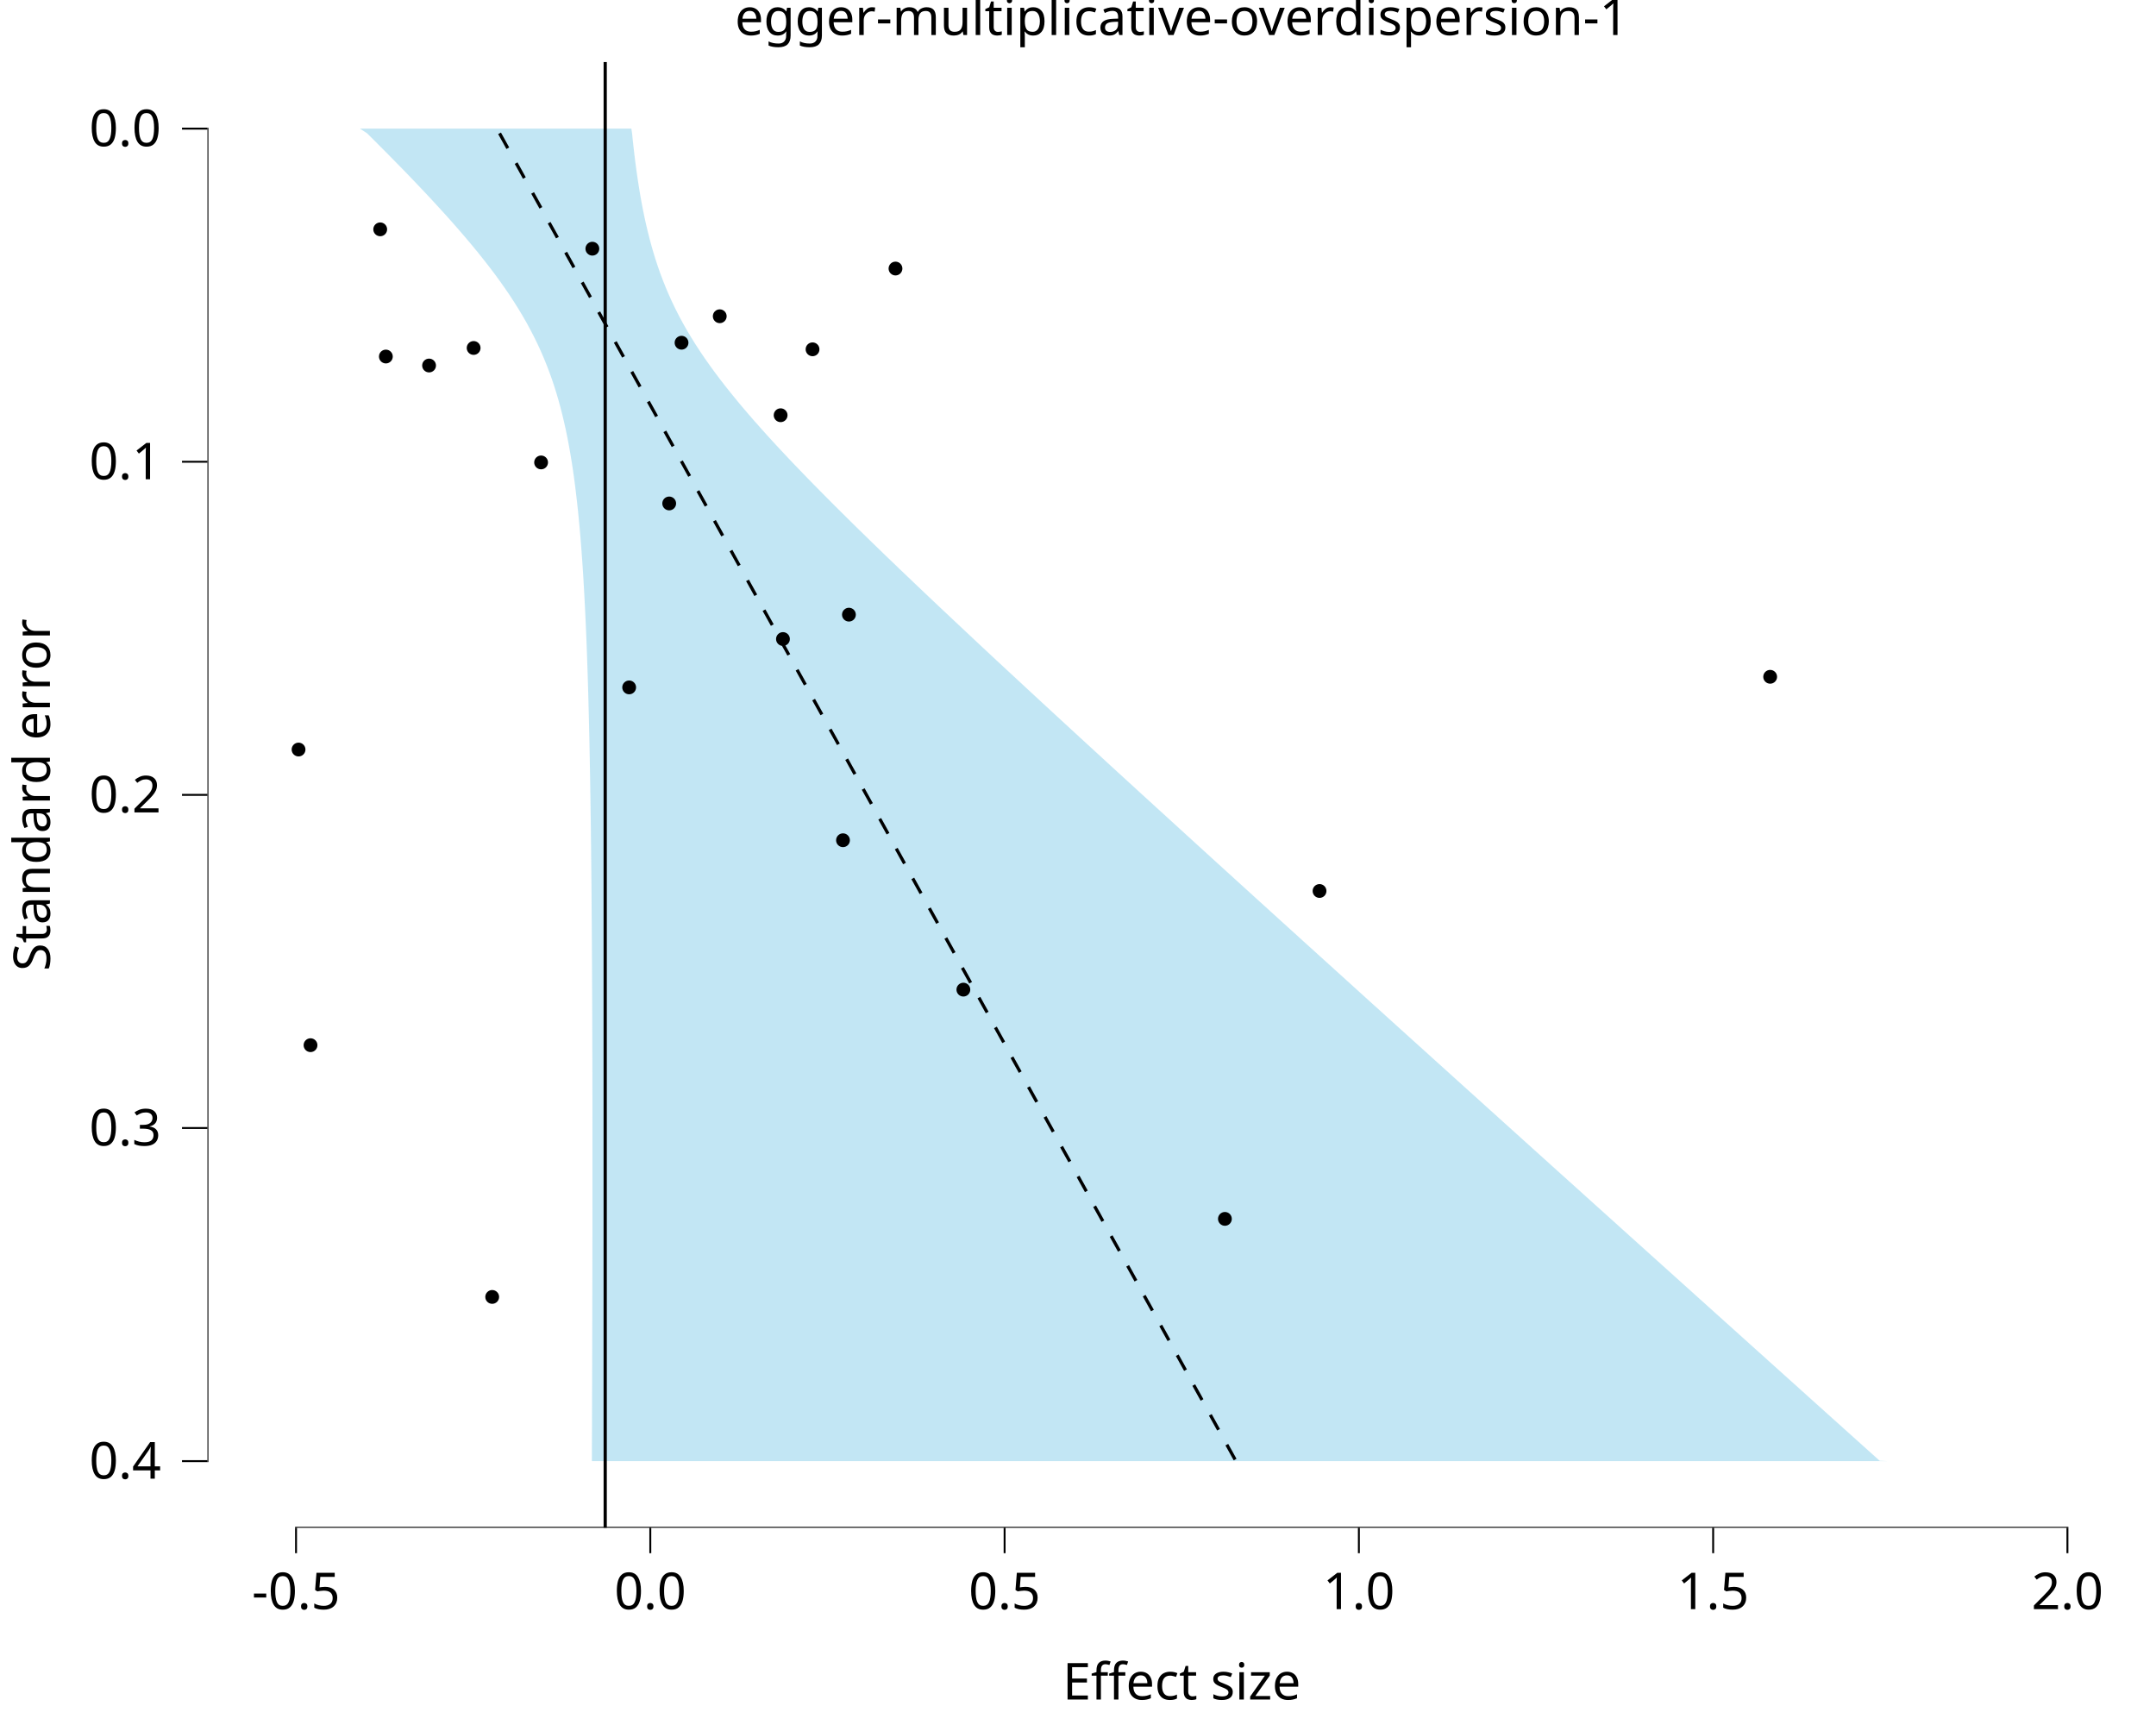
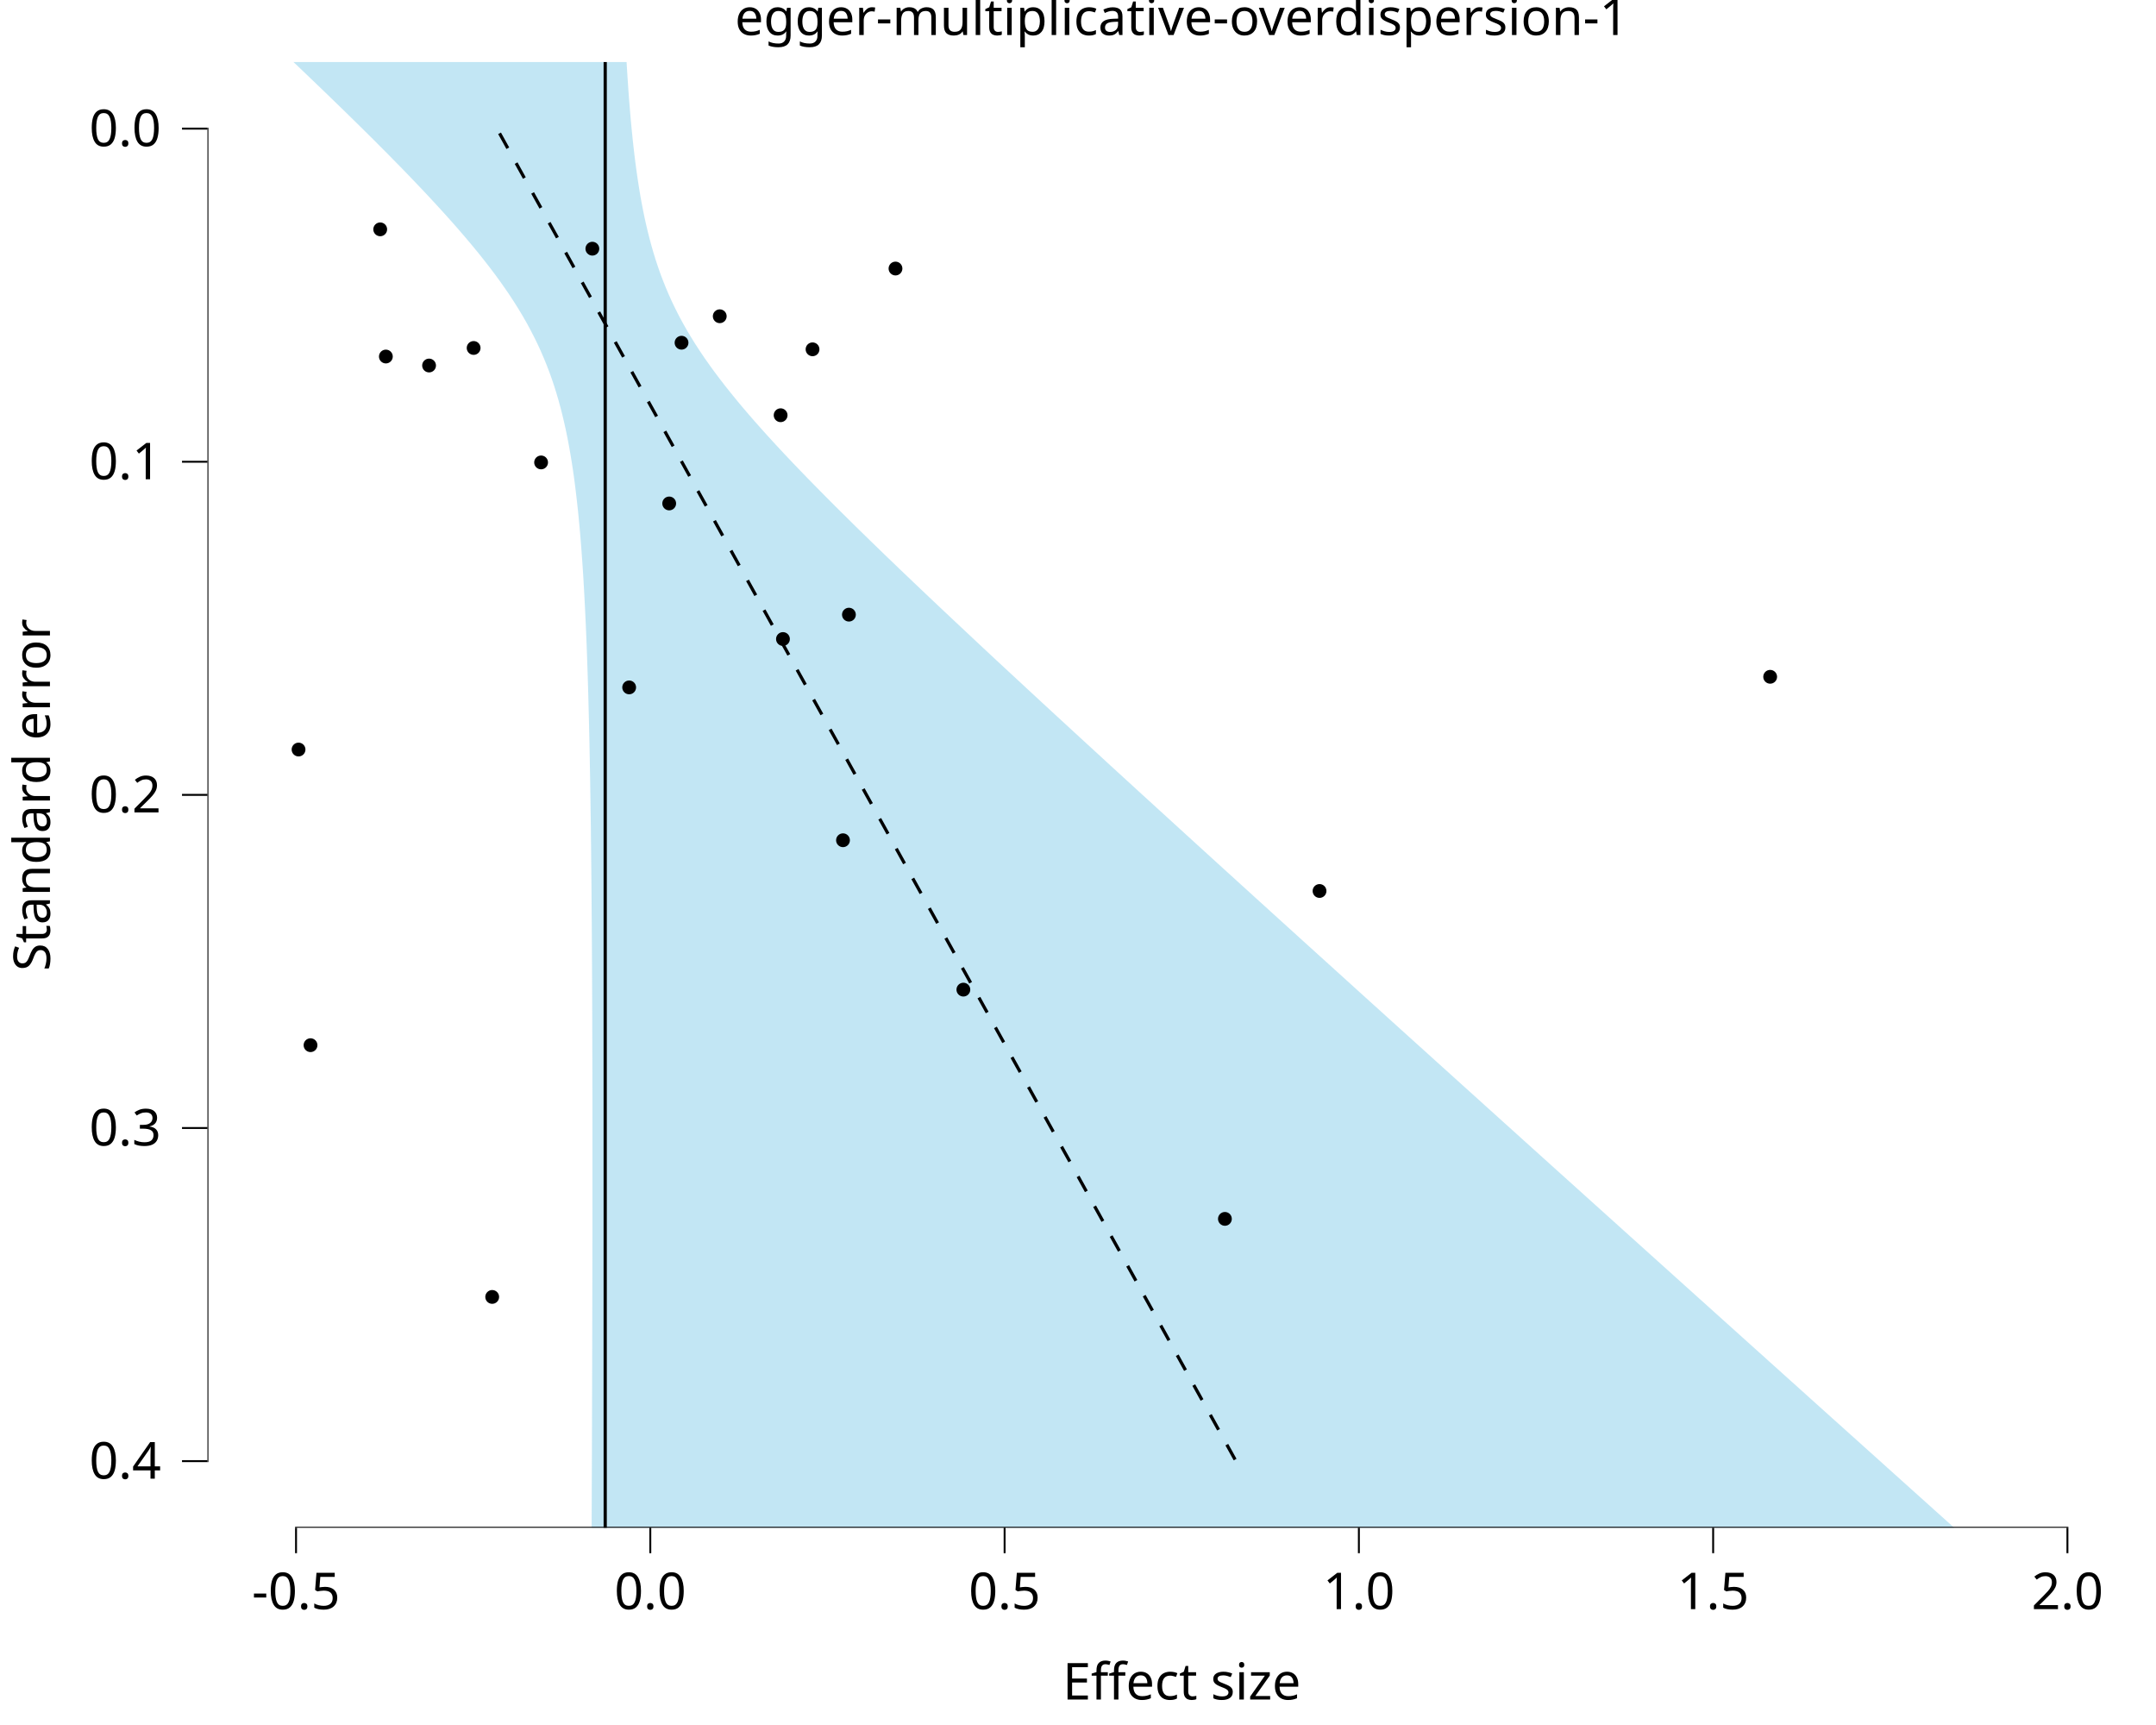
<svg xmlns="http://www.w3.org/2000/svg" class="svglite" data-engine-version="2.0" width="720.00pt" height="576.00pt" viewBox="0 0 720.00 576.00">
  <defs>
    <style type="text/css">
    .svglite line, .svglite polyline, .svglite polygon, .svglite path, .svglite rect, .svglite circle {
      fill: none;
      stroke: #000000;
      stroke-linecap: round;
      stroke-linejoin: round;
      stroke-miterlimit: 10.00;
    }
  </style>
  </defs>
  <rect width="100%" height="100%" style="stroke: none; fill: #FFFFFF;" />
  <defs>
    <clipPath id="cpMC4wMHw3MjAuMDB8MC4wMHw1NzYuMDA=">
      <rect x="0.00" y="0.00" width="720.00" height="576.00" />
    </clipPath>
  </defs>
  <g clip-path="url(#cpMC4wMHw3MjAuMDB8MC4wMHw1NzYuMDA=)">
    <rect x="0.00" y="0.00" width="720.00" height="576.00" style="stroke-width: 10.67; stroke: none;" />
  </g>
  <defs>
    <clipPath id="cpNjkuMjh8NzIwLjAwfDIwLjcxfDUxMC4xNA==">
      <rect x="69.28" y="20.71" width="650.72" height="489.43" />
    </clipPath>
  </defs>
  <g clip-path="url(#cpNjkuMjh8NzIwLjAwfDIwLjcxfDUxMC4xNA==)">
    <rect x="69.28" y="20.71" width="650.72" height="489.43" style="stroke-width: 10.67; stroke: none;" />
-     <polygon points="206.86,42.95 206.85,42.95 206.84,42.95 206.83,42.95 206.82,42.95 206.81,42.95 206.80,42.95 206.79,42.95 206.78,42.95 206.77,42.95 206.76,42.95 206.75,42.95 206.74,42.95 206.73,42.95 206.72,42.95 206.71,42.95 206.70,42.95 206.69,42.95 206.68,42.95 206.67,42.95 206.66,42.95 206.65,42.95 206.64,42.95 206.63,42.95 206.62,42.95 206.61,42.95 206.61,42.95 206.60,42.95 206.59,42.95 206.58,42.95 206.57,42.95 206.56,42.95 206.56,42.95 206.55,42.95 206.54,42.95 206.53,42.95 206.52,42.95 206.52,42.95 206.51,42.95 206.50,42.95 206.50,42.95 206.49,42.95 206.48,42.95 206.48,42.95 206.47,42.95 206.46,42.95 206.46,42.95 206.45,42.95 206.44,42.95 206.44,42.95 206.43,42.95 206.43,42.95 206.42,42.95 206.42,42.95 206.41,42.95 206.41,42.95 206.40,42.95 206.40,42.95 206.40,42.95 206.39,42.95 206.39,42.95 206.38,42.95 206.38,42.95 206.38,42.95 206.37,42.95 206.37,42.95 206.37,42.95 206.37,42.95 206.37,42.95 206.36,42.95 206.36,42.95 206.36,42.95 206.36,42.95 206.36,42.95 206.36,42.95 206.36,42.95 206.36,42.95 206.36,42.95 206.36,42.95 206.36,42.95 206.36,42.95 206.37,42.95 206.37,42.95 206.37,42.95 206.37,42.95 206.38,42.95 206.38,42.95 206.38,42.95 206.39,42.95 206.39,42.95 206.40,42.95 206.40,42.95 206.41,42.95 206.42,42.95 206.42,42.95 206.43,42.95 206.44,42.95 206.45,42.95 206.46,42.95 206.47,42.95 206.48,42.95 206.49,42.95 206.50,42.95 206.51,42.95 206.52,42.95 206.54,42.95 206.55,42.95 206.57,42.95 206.58,42.95 206.60,42.95 206.61,42.95 206.63,42.95 206.65,42.95 206.67,42.95 206.69,42.95 206.71,42.95 206.73,42.95 206.76,42.95 206.78,42.95 206.81,42.95 206.83,42.95 206.86,42.95 206.89,42.95 206.92,42.95 206.95,42.95 206.98,42.95 207.02,42.95 207.05,42.95 207.09,42.95 207.13,42.95 207.17,42.95 207.21,42.95 207.25,42.95 207.30,42.95 207.34,42.95 207.39,42.95 207.44,42.95 207.50,42.95 207.55,42.95 207.61,42.95 207.67,42.95 207.74,42.95 207.80,42.95 207.87,42.95 207.95,42.95 208.02,42.95 208.10,42.95 208.19,42.95 208.27,42.95 208.36,42.95 208.46,42.95 208.56,42.95 208.66,42.95 208.77,42.95 208.89,42.95 209.01,42.95 209.14,42.95 209.27,42.95 209.41,42.95 209.56,42.95 209.72,42.95 209.88,42.95 210.05,42.95 210.24,42.95 210.43,42.95 210.63,42.95 210.85,42.95 211.08,44.52 211.32,46.86 211.58,49.21 211.85,51.55 212.14,53.90 212.45,56.24 212.78,58.59 213.13,60.94 213.50,63.28 213.89,65.63 214.32,67.97 214.77,70.32 215.25,72.66 215.77,75.01 216.33,77.35 216.92,79.70 217.55,82.04 218.23,84.39 218.95,86.73 219.73,89.08 220.55,91.42 221.44,93.77 222.38,96.12 223.38,98.46 224.44,100.81 225.57,103.15 226.76,105.50 228.02,107.84 229.35,110.19 230.74,112.53 232.20,114.88 233.72,117.22 235.31,119.57 236.96,121.91 238.66,124.26 240.43,126.60 242.24,128.95 244.11,131.29 246.02,133.64 247.98,135.99 249.98,138.33 252.02,140.68 254.10,143.02 256.21,145.37 258.35,147.71 260.52,150.06 262.72,152.40 264.94,154.75 267.19,157.09 269.46,159.44 271.75,161.78 274.06,164.13 276.38,166.47 278.72,168.82 281.08,171.16 283.45,173.51 285.83,175.86 288.23,178.20 290.63,180.55 293.05,182.89 295.47,185.24 297.91,187.58 300.35,189.93 302.81,192.27 305.27,194.62 307.73,196.96 310.20,199.31 312.68,201.65 315.17,204.00 317.66,206.34 320.16,208.69 322.66,211.03 325.16,213.38 327.67,215.73 330.18,218.07 332.70,220.42 335.22,222.76 337.75,225.11 340.28,227.45 342.81,229.80 345.34,232.14 347.88,234.49 350.42,236.83 352.96,239.18 355.51,241.52 358.06,243.87 360.60,246.21 363.16,248.56 365.71,250.90 368.27,253.25 370.82,255.60 373.38,257.94 375.95,260.29 378.51,262.63 381.07,264.98 383.64,267.32 386.21,269.67 388.78,272.01 391.35,274.36 393.92,276.70 396.49,279.05 399.06,281.39 401.64,283.74 404.21,286.08 406.79,288.43 409.37,290.78 411.95,293.12 414.53,295.47 417.11,297.81 419.69,300.16 422.28,302.50 424.86,304.85 427.44,307.19 430.03,309.54 432.62,311.88 435.20,314.23 437.79,316.57 440.38,318.92 442.97,321.26 445.56,323.61 448.15,325.95 450.74,328.30 453.33,330.65 455.92,332.99 458.51,335.34 461.11,337.68 463.70,340.03 466.29,342.37 468.89,344.72 471.48,347.06 474.08,349.41 476.68,351.75 479.27,354.10 481.87,356.44 484.47,358.79 487.06,361.13 489.66,363.48 492.26,365.82 494.86,368.17 497.46,370.52 500.06,372.86 502.66,375.21 505.26,377.55 507.86,379.90 510.46,382.24 513.06,384.59 515.66,386.93 518.26,389.28 520.86,391.62 523.47,393.97 526.07,396.31 528.67,398.66 531.27,401.00 533.88,403.35 536.48,405.69 539.09,408.04 541.69,410.39 544.29,412.73 546.90,415.08 549.50,417.42 552.11,419.77 554.71,422.11 557.32,424.46 559.92,426.80 562.53,429.15 565.13,431.49 567.74,433.84 570.35,436.18 572.95,438.53 575.56,440.87 578.17,443.22 580.77,445.56 583.38,447.91 585.99,450.26 588.60,452.60 591.20,454.95 593.81,457.29 596.42,459.64 599.03,461.98 601.64,464.33 604.24,466.67 606.85,469.02 609.46,471.36 612.07,473.71 614.68,476.05 617.29,478.40 619.90,480.74 622.51,483.09 625.12,485.43 627.73,487.78 630.34,487.89 632.95,487.89 635.56,487.89 638.17,487.89 640.78,487.89 643.39,487.89 646.00,487.89 648.61,487.89 651.22,487.89 653.83,487.89 656.44,487.89 659.05,487.89 661.66,487.89 664.27,487.89 666.88,487.89 669.49,487.89 672.11,487.89 674.72,487.89 677.33,487.89 679.94,487.89 682.55,487.89 685.16,487.89 687.78,487.89 690.39,487.89 690.42,487.89 690.42,487.89 690.42,487.89 690.42,487.89 690.42,487.89 690.42,487.89 690.42,487.89 690.42,487.89 690.42,487.89 690.42,487.89 690.42,487.89 690.42,487.89 690.42,487.89 690.42,487.89 690.42,487.89 690.42,487.89 690.42,487.89 690.42,487.89 690.42,487.89 690.42,487.89 690.42,487.89 690.42,487.89 690.42,487.89 690.42,487.89 690.42,487.89 690.42,487.89 690.42,487.89 690.42,487.89 690.42,487.89 690.42,487.89 690.42,487.89 690.42,487.89 690.42,487.89 690.42,487.89 690.42,487.89 690.42,487.89 690.42,487.89 690.42,487.89 690.42,487.89 690.42,487.89 690.42,487.89 690.42,487.89 690.42,487.89 690.42,487.89 690.42,487.89 690.42,487.89 690.42,487.89 690.42,487.89 690.42,487.89 690.42,487.89 690.42,487.89 690.42,487.89 690.42,487.89 690.42,487.89 690.42,487.89 690.42,487.89 690.42,487.89 690.42,487.89 690.42,487.89 690.42,487.89 690.42,487.89 690.42,487.89 690.42,487.89 690.42,487.89 690.42,487.89 690.42,487.89 690.42,487.89 690.42,487.89 690.42,487.89 690.42,487.89 690.42,487.89 690.42,487.89 690.42,487.89 690.42,487.89 690.42,487.89 690.42,487.89 690.42,487.89 690.42,487.89 690.42,487.89 690.42,487.89 690.42,487.89 690.42,487.89 690.42,487.89 690.42,487.89 690.42,487.89 690.42,487.89 690.42,487.89 690.42,487.89 690.42,487.89 690.42,487.89 690.42,487.89 690.42,487.89 690.42,487.89 690.42,487.89 690.42,487.89 690.42,487.89 690.42,487.89 690.42,487.89 690.42,487.89 690.42,487.89 690.42,487.89 690.42,487.89 690.42,487.89 690.42,487.89 690.42,487.89 690.42,487.89 690.42,487.89 690.42,487.89 690.42,487.89 690.42,487.89 690.42,487.89 690.42,487.89 690.42,487.89 690.42,487.89 690.42,487.89 690.42,487.89 690.42,487.89 690.42,487.89 690.42,487.89 195.87,487.89 195.89,487.89 195.90,487.89 195.91,487.89 195.93,487.89 195.94,487.89 195.96,487.89 195.97,487.89 195.99,487.89 196.00,487.89 196.02,487.89 196.03,487.89 196.05,487.89 196.06,487.89 196.08,487.89 196.09,487.89 196.11,487.89 196.12,487.89 196.14,487.89 196.15,487.89 196.16,487.89 196.18,487.89 196.19,487.89 196.21,487.89 196.22,487.89 196.24,487.89 196.25,487.89 196.27,487.89 196.28,487.89 196.29,487.89 196.31,487.89 196.32,487.89 196.34,487.89 196.35,487.89 196.37,487.89 196.38,487.89 196.39,487.89 196.41,487.89 196.42,487.89 196.44,487.89 196.45,487.89 196.46,487.89 196.48,487.89 196.49,487.89 196.51,487.89 196.52,487.89 196.53,487.89 196.55,487.89 196.56,487.89 196.58,487.89 196.59,487.89 196.60,487.89 196.62,487.89 196.63,487.89 196.64,487.89 196.66,487.89 196.67,487.89 196.68,487.89 196.70,487.89 196.71,487.89 196.72,487.89 196.74,487.89 196.75,487.89 196.76,487.89 196.78,487.89 196.79,487.89 196.80,487.89 196.82,487.89 196.83,487.89 196.84,487.89 196.86,487.89 196.87,487.89 196.88,487.89 196.90,487.89 196.91,487.89 196.92,487.89 196.93,487.89 196.95,487.89 196.96,487.89 196.97,487.89 196.99,487.89 197.00,487.89 197.01,487.89 197.02,487.89 197.04,487.89 197.05,487.89 197.06,487.89 197.07,487.89 197.08,487.89 197.10,487.89 197.11,487.89 197.12,487.89 197.13,487.89 197.15,487.89 197.16,487.89 197.17,487.89 197.18,487.89 197.19,487.89 197.20,487.89 197.22,487.89 197.23,487.89 197.24,487.89 197.25,487.89 197.26,487.89 197.27,487.89 197.29,487.89 197.30,487.89 197.31,487.89 197.32,487.89 197.33,487.89 197.34,487.89 197.35,487.89 197.36,487.89 197.37,487.89 197.38,487.89 197.39,487.89 197.41,487.89 197.42,487.89 197.43,487.89 197.44,487.89 197.45,487.89 197.46,487.89 197.47,487.89 197.48,487.89 197.49,487.89 197.50,487.89 197.51,487.89 197.52,487.89 197.53,487.89 197.53,487.89 197.54,487.89 197.55,487.89 197.56,487.89 197.57,487.89 197.58,487.89 197.59,487.89 197.60,487.89 197.61,487.89 197.62,487.89 197.62,487.89 197.63,487.89 197.64,487.89 197.65,487.89 197.66,487.78 197.67,485.43 197.67,483.09 197.68,480.74 197.69,478.40 197.70,476.05 197.70,473.71 197.71,471.36 197.72,469.02 197.72,466.67 197.73,464.33 197.74,461.98 197.74,459.64 197.75,457.29 197.76,454.95 197.76,452.60 197.77,450.26 197.77,447.91 197.78,445.56 197.78,443.22 197.79,440.87 197.79,438.53 197.80,436.18 197.80,433.84 197.81,431.49 197.81,429.15 197.82,426.80 197.82,424.46 197.82,422.11 197.83,419.77 197.83,417.42 197.83,415.08 197.84,412.73 197.84,410.39 197.84,408.04 197.84,405.69 197.85,403.35 197.85,401.00 197.85,398.66 197.85,396.31 197.85,393.97 197.85,391.62 197.85,389.28 197.85,386.93 197.85,384.59 197.85,382.24 197.85,379.90 197.85,377.55 197.85,375.21 197.84,372.86 197.84,370.52 197.84,368.17 197.84,365.82 197.83,363.48 197.83,361.13 197.83,358.79 197.82,356.44 197.82,354.10 197.81,351.75 197.80,349.41 197.80,347.06 197.79,344.72 197.78,342.37 197.78,340.03 197.77,337.68 197.76,335.34 197.75,332.99 197.74,330.65 197.73,328.30 197.72,325.95 197.71,323.61 197.70,321.26 197.68,318.92 197.67,316.57 197.66,314.23 197.64,311.88 197.63,309.54 197.61,307.19 197.59,304.85 197.57,302.50 197.56,300.16 197.54,297.81 197.52,295.47 197.49,293.12 197.47,290.78 197.45,288.43 197.42,286.08 197.40,283.74 197.37,281.39 197.34,279.05 197.32,276.70 197.29,274.36 197.25,272.01 197.22,269.67 197.19,267.32 197.15,264.98 197.11,262.63 197.08,260.29 197.03,257.94 196.99,255.60 196.95,253.25 196.90,250.90 196.86,248.56 196.81,246.21 196.75,243.87 196.70,241.52 196.64,239.18 196.58,236.83 196.52,234.49 196.46,232.14 196.39,229.80 196.32,227.45 196.25,225.11 196.17,222.76 196.09,220.42 196.01,218.07 195.92,215.73 195.83,213.38 195.73,211.03 195.63,208.69 195.52,206.34 195.41,204.00 195.29,201.65 195.17,199.31 195.04,196.96 194.91,194.62 194.77,192.27 194.62,189.93 194.46,187.58 194.29,185.24 194.12,182.89 193.93,180.55 193.74,178.20 193.53,175.86 193.31,173.51 193.08,171.16 192.83,168.82 192.57,166.47 192.29,164.13 192.00,161.78 191.69,159.44 191.36,157.09 191.00,154.75 190.62,152.40 190.22,150.06 189.79,147.71 189.33,145.37 188.84,143.02 188.31,140.68 187.75,138.33 187.15,135.99 186.51,133.64 185.82,131.29 185.09,128.95 184.30,126.60 183.46,124.26 182.56,121.91 181.61,119.57 180.59,117.22 179.52,114.88 178.37,112.53 177.16,110.19 175.89,107.84 174.55,105.50 173.14,103.15 171.67,100.81 170.13,98.46 168.53,96.12 166.87,93.77 165.15,91.42 163.37,89.08 161.54,86.73 159.67,84.39 157.74,82.04 155.77,79.70 153.76,77.35 151.72,75.01 149.63,72.66 147.51,70.32 145.36,67.97 143.19,65.63 140.98,63.28 138.75,60.94 136.50,58.59 134.23,56.24 131.93,53.90 129.62,51.55 127.29,49.21 124.95,46.86 122.59,44.52 120.21,42.95 117.83,42.95 115.43,42.95 113.02,42.95 110.60,42.95 108.18,42.95 105.74,42.95 103.29,42.95 100.84,42.95 98.86,42.95 98.86,42.95 98.86,42.95 98.86,42.95 98.86,42.95 98.86,42.95 98.86,42.95 98.86,42.95 98.86,42.95 98.86,42.95 98.86,42.95 98.86,42.95 98.86,42.95 98.86,42.95 98.86,42.95 98.86,42.95 98.86,42.95 98.86,42.95 98.86,42.95 98.86,42.95 98.86,42.95 98.86,42.95 98.86,42.95 98.86,42.95 98.86,42.95 98.86,42.95 98.86,42.95 98.86,42.95 98.86,42.95 98.86,42.95 98.86,42.95 98.86,42.95 98.86,42.95 98.86,42.95 98.86,42.95 98.86,42.95 98.86,42.95 98.86,42.95 98.86,42.95 98.86,42.95 98.86,42.95 98.86,42.95 98.86,42.95 98.86,42.95 98.86,42.95 98.86,42.95 98.86,42.95 98.86,42.95 98.86,42.95 98.86,42.95 98.86,42.95 98.86,42.95 98.86,42.95 98.86,42.95 98.86,42.95 98.86,42.95 98.86,42.95 98.86,42.95 98.86,42.95 98.86,42.95 98.86,42.95 98.86,42.95 98.86,42.95 98.86,42.95 98.86,42.95 98.86,42.95 98.86,42.95 98.86,42.95 98.86,42.95 98.86,42.95 98.86,42.95 98.86,42.95 98.86,42.95 98.86,42.95 98.86,42.95 98.86,42.95 98.86,42.95 98.86,42.95 98.86,42.95 98.86,42.95 98.86,42.95 98.86,42.95 98.86,42.95 98.86,42.95 98.86,42.95 98.86,42.95 98.86,42.95 98.86,42.95 98.86,42.95 98.86,42.95 98.86,42.95 98.86,42.95 98.86,42.95 98.86,42.95 98.86,42.95 98.86,42.95 98.86,42.95 98.86,42.95 98.86,42.95 98.86,42.95 98.86,42.95 98.86,42.95 98.86,42.95 98.86,42.95 98.86,42.95 98.86,42.95 98.86,42.95 98.86,42.95 98.86,42.95 98.86,42.95 98.86,42.95 98.86,42.95 98.86,42.95 98.86,42.95 98.86,42.95 98.86,42.95 98.86,42.95 98.86,42.95 98.86,42.95 98.86,42.95 98.86,42.95 98.86,42.95 98.86,42.95 98.86,42.95 98.86,42.95 98.86,42.95 98.86,42.95 98.86,42.95 98.86,42.95 98.86,42.95 98.86,42.95 98.86,42.95 98.86,42.95 98.86,42.95 98.86,42.95 98.86,42.95 98.86,42.95 98.86,42.95 98.86,42.95 98.86,42.95 98.86,42.95 98.86,42.95 98.86,42.95 98.86,42.95 98.86,42.95 98.86,42.95 98.86,42.95 98.86,42.95 98.86,42.95 98.86,42.95 98.86,42.95 98.86,42.95 98.86,42.95 98.86,42.95 98.86,42.95 98.86,42.95 98.86,42.95 98.86,42.95 " style="stroke-width: 1.07; stroke: none; fill: #87CEEB; fill-opacity: 0.50;" />
+     <polygon points="206.86,-347.15 206.85,-344.80 206.84,-342.46 206.83,-340.11 206.82,-337.77 206.81,-335.42 206.80,-333.07 206.79,-330.73 206.78,-328.38 206.77,-326.04 206.76,-323.69 206.75,-321.35 206.74,-319.00 206.73,-316.66 206.72,-314.31 206.71,-311.97 206.70,-309.62 206.69,-307.28 206.68,-304.93 206.67,-302.59 206.66,-300.24 206.65,-297.90 206.64,-295.55 206.63,-293.20 206.62,-290.86 206.61,-288.51 206.61,-286.17 206.60,-283.82 206.59,-281.48 206.58,-279.13 206.57,-276.79 206.56,-274.44 206.56,-272.10 206.55,-269.75 206.54,-267.41 206.53,-265.06 206.52,-262.72 206.52,-260.37 206.51,-258.03 206.50,-255.68 206.50,-253.33 206.49,-250.99 206.48,-248.64 206.48,-246.30 206.47,-243.95 206.46,-241.61 206.46,-239.26 206.45,-236.92 206.44,-234.57 206.44,-232.23 206.43,-229.88 206.43,-227.54 206.42,-225.19 206.42,-222.85 206.41,-220.50 206.41,-218.16 206.40,-215.81 206.40,-213.46 206.40,-211.12 206.39,-208.77 206.39,-206.43 206.38,-204.08 206.38,-201.74 206.38,-199.39 206.37,-197.05 206.37,-194.70 206.37,-192.36 206.37,-190.01 206.37,-187.67 206.36,-185.32 206.36,-182.98 206.36,-180.63 206.36,-178.29 206.36,-175.94 206.36,-173.59 206.36,-171.25 206.36,-168.90 206.36,-166.56 206.36,-164.21 206.36,-161.87 206.36,-159.52 206.37,-157.18 206.37,-154.83 206.37,-152.49 206.37,-150.14 206.38,-147.80 206.38,-145.45 206.38,-143.11 206.39,-140.76 206.39,-138.41 206.40,-136.07 206.40,-133.72 206.41,-131.38 206.42,-129.03 206.42,-126.69 206.43,-124.34 206.44,-122.00 206.45,-119.65 206.46,-117.31 206.47,-114.96 206.48,-112.62 206.49,-110.27 206.50,-107.93 206.51,-105.58 206.52,-103.24 206.54,-100.89 206.55,-98.54 206.57,-96.20 206.58,-93.85 206.60,-91.51 206.61,-89.16 206.63,-86.82 206.65,-84.47 206.67,-82.13 206.69,-79.78 206.71,-77.44 206.73,-75.09 206.76,-72.75 206.78,-70.40 206.81,-68.06 206.83,-65.71 206.86,-63.37 206.89,-61.02 206.92,-58.67 206.95,-56.33 206.98,-53.98 207.02,-51.64 207.05,-49.29 207.09,-46.95 207.13,-44.60 207.17,-42.26 207.21,-39.91 207.25,-37.57 207.30,-35.22 207.34,-32.88 207.39,-30.53 207.44,-28.19 207.50,-25.84 207.55,-23.50 207.61,-21.15 207.67,-18.80 207.74,-16.46 207.80,-14.11 207.87,-11.77 207.95,-9.42 208.02,-7.08 208.10,-4.73 208.19,-2.39 208.27,-0.042 208.36,2.30 208.46,4.65 208.56,6.99 208.66,9.34 208.77,11.68 208.89,14.03 209.01,16.37 209.14,18.72 209.27,21.07 209.41,23.41 209.56,25.76 209.72,28.10 209.88,30.45 210.05,32.79 210.24,35.14 210.43,37.48 210.63,39.83 210.85,42.17 211.08,44.52 211.32,46.86 211.58,49.21 211.85,51.55 212.14,53.90 212.45,56.24 212.78,58.59 213.13,60.94 213.50,63.28 213.89,65.63 214.32,67.97 214.77,70.32 215.25,72.66 215.77,75.01 216.33,77.35 216.92,79.70 217.55,82.04 218.23,84.39 218.95,86.73 219.73,89.08 220.55,91.42 221.44,93.77 222.38,96.12 223.38,98.46 224.44,100.81 225.57,103.15 226.76,105.50 228.02,107.84 229.35,110.19 230.74,112.53 232.20,114.88 233.72,117.22 235.31,119.57 236.96,121.91 238.66,124.26 240.43,126.60 242.24,128.95 244.11,131.29 246.02,133.64 247.98,135.99 249.98,138.33 252.02,140.68 254.10,143.02 256.21,145.37 258.35,147.71 260.52,150.06 262.72,152.40 264.94,154.75 267.19,157.09 269.46,159.44 271.75,161.78 274.06,164.13 276.38,166.47 278.72,168.82 281.08,171.16 283.45,173.51 285.83,175.86 288.23,178.20 290.63,180.55 293.05,182.89 295.47,185.24 297.91,187.58 300.35,189.93 302.81,192.27 305.27,194.62 307.73,196.96 310.20,199.31 312.68,201.65 315.17,204.00 317.66,206.34 320.16,208.69 322.66,211.03 325.16,213.38 327.67,215.73 330.18,218.07 332.70,220.42 335.22,222.76 337.75,225.11 340.28,227.45 342.81,229.80 345.34,232.14 347.88,234.49 350.42,236.83 352.96,239.18 355.51,241.52 358.06,243.87 360.60,246.21 363.16,248.56 365.71,250.90 368.27,253.25 370.82,255.60 373.38,257.94 375.95,260.29 378.51,262.63 381.07,264.98 383.64,267.32 386.21,269.67 388.78,272.01 391.35,274.36 393.92,276.70 396.49,279.05 399.06,281.39 401.64,283.74 404.21,286.08 406.79,288.43 409.37,290.78 411.95,293.12 414.53,295.47 417.11,297.81 419.69,300.16 422.28,302.50 424.86,304.85 427.44,307.19 430.03,309.54 432.62,311.88 435.20,314.23 437.79,316.57 440.38,318.92 442.97,321.26 445.56,323.61 448.15,325.95 450.74,328.30 453.33,330.65 455.92,332.99 458.51,335.34 461.11,337.68 463.70,340.03 466.29,342.37 468.89,344.72 471.48,347.06 474.08,349.41 476.68,351.75 479.27,354.10 481.87,356.44 484.47,358.79 487.06,361.13 489.66,363.48 492.26,365.82 494.86,368.17 497.46,370.52 500.06,372.86 502.66,375.21 505.26,377.55 507.86,379.90 510.46,382.24 513.06,384.59 515.66,386.93 518.26,389.28 520.86,391.62 523.47,393.97 526.07,396.31 528.67,398.66 531.27,401.00 533.88,403.35 536.48,405.69 539.09,408.04 541.69,410.39 544.29,412.73 546.90,415.08 549.50,417.42 552.11,419.77 554.71,422.11 557.32,424.46 559.92,426.80 562.53,429.15 565.13,431.49 567.74,433.84 570.35,436.18 572.95,438.53 575.56,440.87 578.17,443.22 580.77,445.56 583.38,447.91 585.99,450.26 588.60,452.60 591.20,454.95 593.81,457.29 596.42,459.64 599.03,461.98 601.64,464.33 604.24,466.67 606.85,469.02 609.46,471.36 612.07,473.71 614.68,476.05 617.29,478.40 619.90,480.74 622.51,483.09 625.12,485.43 627.73,487.78 630.34,490.13 632.95,492.47 635.56,494.82 638.17,497.16 640.78,499.51 643.39,501.85 646.00,504.20 648.61,506.54 651.22,508.89 653.83,511.23 656.44,513.58 659.05,515.92 661.66,518.27 664.27,520.61 666.88,522.96 669.49,525.31 672.11,527.65 674.72,530.00 677.33,532.34 679.94,534.69 682.55,537.03 685.16,539.38 687.78,541.72 690.39,544.07 693.00,546.41 695.61,548.76 698.22,551.10 700.84,553.45 703.45,555.79 706.06,558.14 708.67,560.48 711.29,562.83 713.90,565.18 716.51,567.52 719.12,569.87 721.74,572.21 724.35,574.56 726.96,576.90 729.58,579.25 732.19,581.59 734.80,583.94 737.41,586.28 740.03,588.63 742.64,590.97 745.25,593.32 747.87,595.66 750.48,598.01 753.09,600.35 755.71,602.70 758.32,605.05 760.94,607.39 763.55,609.74 766.16,612.08 768.78,614.43 771.39,616.77 774.00,619.12 776.62,621.46 779.23,623.81 781.85,626.15 784.46,628.50 787.08,630.84 789.69,633.19 792.30,635.53 794.92,637.88 797.53,640.22 800.15,642.57 802.76,644.92 805.38,647.26 807.99,649.61 810.61,651.95 813.22,654.30 815.83,656.64 818.45,658.99 821.06,661.33 823.68,663.68 826.29,666.02 828.91,668.37 831.52,670.71 834.14,673.06 836.75,675.40 839.37,677.75 841.98,680.09 844.60,682.44 847.21,684.79 849.83,687.13 852.44,689.48 855.06,691.82 857.67,694.17 860.29,696.51 862.90,698.86 865.52,701.20 868.14,703.55 870.75,705.89 873.37,708.24 875.98,710.58 878.60,712.93 881.21,715.27 883.83,717.62 886.44,719.97 889.06,722.31 891.67,724.66 894.29,727.00 896.91,729.35 899.52,731.69 902.14,734.04 904.75,736.38 907.37,738.73 909.99,741.07 912.60,743.42 915.22,745.76 917.83,748.11 920.45,750.45 923.06,752.80 925.68,755.14 928.30,757.49 930.91,759.84 933.53,762.18 936.14,764.53 938.76,766.87 941.38,769.22 943.99,771.56 946.61,773.91 949.23,776.25 951.84,778.60 954.46,780.94 957.07,783.29 959.69,785.63 962.31,787.98 964.92,790.32 967.54,792.67 970.16,795.01 972.77,797.36 975.39,799.71 978.00,802.05 980.62,804.40 983.24,806.74 985.85,809.09 988.47,811.43 991.09,813.78 993.70,816.12 996.32,818.47 998.94,820.81 1001.55,823.16 195.87,823.16 195.89,820.81 195.90,818.47 195.91,816.12 195.93,813.78 195.94,811.43 195.96,809.09 195.97,806.74 195.99,804.40 196.00,802.05 196.02,799.71 196.03,797.36 196.05,795.01 196.06,792.67 196.08,790.32 196.09,787.98 196.11,785.63 196.12,783.29 196.14,780.94 196.15,778.60 196.16,776.25 196.18,773.91 196.19,771.56 196.21,769.22 196.22,766.87 196.24,764.53 196.25,762.18 196.27,759.84 196.28,757.49 196.29,755.14 196.31,752.80 196.32,750.45 196.34,748.11 196.35,745.76 196.37,743.42 196.38,741.07 196.39,738.73 196.41,736.38 196.42,734.04 196.44,731.69 196.45,729.35 196.46,727.00 196.48,724.66 196.49,722.31 196.51,719.97 196.52,717.62 196.53,715.27 196.55,712.93 196.56,710.58 196.58,708.24 196.59,705.89 196.60,703.55 196.62,701.20 196.63,698.86 196.64,696.51 196.66,694.17 196.67,691.82 196.68,689.48 196.70,687.13 196.71,684.79 196.72,682.44 196.74,680.09 196.75,677.75 196.76,675.40 196.78,673.06 196.79,670.71 196.80,668.37 196.82,666.02 196.83,663.68 196.84,661.33 196.86,658.99 196.87,656.64 196.88,654.30 196.90,651.95 196.91,649.61 196.92,647.26 196.93,644.92 196.95,642.57 196.96,640.22 196.97,637.88 196.99,635.53 197.00,633.19 197.01,630.84 197.02,628.50 197.04,626.15 197.05,623.81 197.06,621.46 197.07,619.12 197.08,616.77 197.10,614.43 197.11,612.08 197.12,609.74 197.13,607.39 197.15,605.05 197.16,602.70 197.17,600.35 197.18,598.01 197.19,595.66 197.20,593.32 197.22,590.97 197.23,588.63 197.24,586.28 197.25,583.94 197.26,581.59 197.27,579.25 197.29,576.90 197.30,574.56 197.31,572.21 197.32,569.87 197.33,567.52 197.34,565.18 197.35,562.83 197.36,560.48 197.37,558.14 197.38,555.79 197.39,553.45 197.41,551.10 197.42,548.76 197.43,546.41 197.44,544.07 197.45,541.72 197.46,539.38 197.47,537.03 197.48,534.69 197.49,532.34 197.50,530.00 197.51,527.65 197.52,525.31 197.53,522.96 197.53,520.61 197.54,518.27 197.55,515.92 197.56,513.58 197.57,511.23 197.58,508.89 197.59,506.54 197.60,504.20 197.61,501.85 197.62,499.51 197.62,497.16 197.63,494.82 197.64,492.47 197.65,490.13 197.66,487.78 197.67,485.43 197.67,483.09 197.68,480.74 197.69,478.40 197.70,476.05 197.70,473.71 197.71,471.36 197.72,469.02 197.72,466.67 197.73,464.33 197.74,461.98 197.74,459.64 197.75,457.29 197.76,454.95 197.76,452.60 197.77,450.26 197.77,447.91 197.78,445.56 197.78,443.22 197.79,440.87 197.79,438.53 197.80,436.18 197.80,433.84 197.81,431.49 197.81,429.15 197.82,426.80 197.82,424.46 197.82,422.11 197.83,419.77 197.83,417.42 197.83,415.08 197.84,412.73 197.84,410.39 197.84,408.04 197.84,405.69 197.85,403.35 197.85,401.00 197.85,398.66 197.85,396.31 197.85,393.97 197.85,391.62 197.85,389.28 197.85,386.93 197.85,384.59 197.85,382.24 197.85,379.90 197.85,377.55 197.85,375.21 197.84,372.86 197.84,370.52 197.84,368.17 197.84,365.82 197.83,363.48 197.83,361.13 197.83,358.79 197.82,356.44 197.82,354.10 197.81,351.75 197.80,349.41 197.80,347.06 197.79,344.72 197.78,342.37 197.78,340.03 197.77,337.68 197.76,335.34 197.75,332.99 197.74,330.65 197.73,328.30 197.72,325.95 197.71,323.61 197.70,321.26 197.68,318.92 197.67,316.57 197.66,314.23 197.64,311.88 197.63,309.54 197.61,307.19 197.59,304.85 197.57,302.50 197.56,300.16 197.54,297.81 197.52,295.47 197.49,293.12 197.47,290.78 197.45,288.43 197.42,286.08 197.40,283.74 197.37,281.39 197.34,279.05 197.32,276.70 197.29,274.36 197.25,272.01 197.22,269.67 197.19,267.32 197.15,264.98 197.11,262.63 197.08,260.29 197.03,257.94 196.99,255.60 196.95,253.25 196.90,250.90 196.86,248.56 196.81,246.21 196.75,243.87 196.70,241.52 196.64,239.18 196.58,236.83 196.52,234.49 196.46,232.14 196.39,229.80 196.32,227.45 196.25,225.11 196.17,222.76 196.09,220.42 196.01,218.07 195.92,215.73 195.83,213.38 195.73,211.03 195.63,208.69 195.52,206.34 195.41,204.00 195.29,201.65 195.17,199.31 195.04,196.96 194.91,194.62 194.77,192.27 194.62,189.93 194.46,187.58 194.29,185.24 194.12,182.89 193.93,180.55 193.74,178.20 193.53,175.86 193.31,173.51 193.08,171.16 192.83,168.82 192.57,166.47 192.29,164.13 192.00,161.78 191.69,159.44 191.36,157.09 191.00,154.75 190.62,152.40 190.22,150.06 189.79,147.71 189.33,145.37 188.84,143.02 188.31,140.68 187.75,138.33 187.15,135.99 186.51,133.64 185.82,131.29 185.09,128.95 184.30,126.60 183.46,124.26 182.56,121.91 181.61,119.57 180.59,117.22 179.52,114.88 178.37,112.53 177.16,110.19 175.89,107.84 174.55,105.50 173.14,103.15 171.67,100.81 170.13,98.46 168.53,96.12 166.87,93.77 165.15,91.42 163.37,89.08 161.54,86.73 159.67,84.39 157.74,82.04 155.77,79.70 153.76,77.35 151.72,75.01 149.63,72.66 147.51,70.32 145.36,67.97 143.19,65.63 140.98,63.28 138.75,60.94 136.50,58.59 134.23,56.24 131.93,53.90 129.62,51.55 127.29,49.21 124.95,46.86 122.59,44.52 120.21,42.17 117.83,39.83 115.43,37.48 113.02,35.14 110.60,32.79 108.18,30.45 105.74,28.10 103.29,25.76 100.84,23.41 98.38,21.07 95.91,18.72 93.44,16.37 90.96,14.03 88.47,11.68 85.98,9.34 83.48,6.99 80.98,4.65 78.47,2.30 75.96,-0.042 73.45,-2.39 70.93,-4.73 68.41,-7.08 65.88,-9.42 63.35,-11.77 60.82,-14.11 58.28,-16.46 55.75,-18.80 53.21,-21.15 50.66,-23.50 48.12,-25.84 45.57,-28.19 43.02,-30.53 40.47,-32.88 37.91,-35.22 35.36,-37.57 32.80,-39.91 30.24,-42.26 27.68,-44.60 25.11,-46.95 22.55,-49.29 19.98,-51.64 17.41,-53.98 14.84,-56.33 12.27,-58.67 9.70,-61.02 7.13,-63.37 4.55,-65.71 1.98,-68.06 -0.60,-70.40 -3.18,-72.75 -5.75,-75.09 -8.33,-77.44 -10.91,-79.78 -13.50,-82.13 -16.08,-84.47 -18.66,-86.82 -21.24,-89.16 -23.83,-91.51 -26.41,-93.85 -29.00,-96.20 -31.59,-98.54 -34.18,-100.89 -36.76,-103.24 -39.35,-105.58 -41.94,-107.93 -44.53,-110.27 -47.12,-112.62 -49.72,-114.96 -52.31,-117.31 -54.90,-119.65 -57.49,-122.00 -60.09,-124.34 -62.68,-126.69 -65.28,-129.03 -67.87,-131.38 -70.47,-133.72 -73.06,-136.07 -75.66,-138.41 -78.26,-140.76 -80.85,-143.11 -83.45,-145.45 -86.05,-147.80 -88.65,-150.14 -91.25,-152.49 -93.85,-154.83 -96.44,-157.18 -99.04,-159.52 -101.64,-161.87 -104.25,-164.21 -106.85,-166.56 -109.45,-168.90 -112.05,-171.25 -114.65,-173.59 -117.25,-175.94 -119.85,-178.29 -122.46,-180.63 -125.06,-182.98 -127.66,-185.32 -130.27,-187.67 -132.87,-190.01 -135.47,-192.36 -138.08,-194.70 -140.68,-197.05 -143.29,-199.39 -145.89,-201.74 -148.50,-204.08 -151.10,-206.43 -153.71,-208.77 -156.31,-211.12 -158.92,-213.46 -161.52,-215.81 -164.13,-218.16 -166.74,-220.50 -169.34,-222.85 -171.95,-225.19 -174.56,-227.54 -177.16,-229.88 -179.77,-232.23 -182.38,-234.57 -184.99,-236.92 -187.59,-239.26 -190.20,-241.61 -192.81,-243.95 -195.42,-246.30 -198.03,-248.64 -200.63,-250.99 -203.24,-253.33 -205.85,-255.68 -208.46,-258.03 -211.07,-260.37 -213.68,-262.72 -216.29,-265.06 -218.90,-267.41 -221.51,-269.75 -224.12,-272.10 -226.73,-274.44 -229.34,-276.79 -231.95,-279.13 -234.56,-281.48 -237.17,-283.82 -239.78,-286.17 -242.39,-288.51 -245.00,-290.86 -247.61,-293.20 -250.22,-295.55 -252.83,-297.90 -255.44,-300.24 -258.05,-302.59 -260.66,-304.93 -263.27,-307.28 -265.88,-309.62 -268.50,-311.97 -271.11,-314.31 -273.72,-316.66 -276.33,-319.00 -278.94,-321.35 -281.55,-323.69 -284.17,-326.04 -286.78,-328.38 -289.39,-330.73 -292.00,-333.07 -294.61,-335.42 -297.23,-337.77 -299.84,-340.11 -302.45,-342.46 -305.06,-344.80 -307.68,-347.15 " style="stroke-width: 1.07; stroke: none; fill: #87CEEB; fill-opacity: 0.50;" />
    <circle cx="227.60" cy="114.44" r="1.95" style="stroke-width: 0.71; fill: #000000;" />
    <circle cx="99.70" cy="250.28" r="1.95" style="stroke-width: 0.71; fill: #000000;" />
    <circle cx="261.47" cy="213.38" r="1.95" style="stroke-width: 0.71; fill: #000000;" />
    <circle cx="143.29" cy="122.05" r="1.95" style="stroke-width: 0.71; fill: #000000;" />
    <circle cx="197.82" cy="83.04" r="1.95" style="stroke-width: 0.71; fill: #000000;" />
    <circle cx="271.35" cy="116.64" r="1.95" style="stroke-width: 0.71; fill: #000000;" />
    <circle cx="591.15" cy="225.99" r="1.95" style="stroke-width: 0.71; fill: #000000;" />
    <circle cx="299.05" cy="89.67" r="1.95" style="stroke-width: 0.71; fill: #000000;" />
    <circle cx="180.70" cy="154.41" r="1.95" style="stroke-width: 0.71; fill: #000000;" />
    <circle cx="158.17" cy="116.19" r="1.95" style="stroke-width: 0.71; fill: #000000;" />
    <circle cx="164.37" cy="433.06" r="1.95" style="stroke-width: 0.71; fill: #000000;" />
    <circle cx="223.48" cy="168.11" r="1.95" style="stroke-width: 0.71; fill: #000000;" />
    <circle cx="321.72" cy="330.45" r="1.95" style="stroke-width: 0.71; fill: #000000;" />
    <circle cx="283.50" cy="205.24" r="1.95" style="stroke-width: 0.71; fill: #000000;" />
    <circle cx="440.66" cy="297.51" r="1.95" style="stroke-width: 0.71; fill: #000000;" />
    <circle cx="103.70" cy="349.00" r="1.95" style="stroke-width: 0.71; fill: #000000;" />
    <circle cx="210.11" cy="229.53" r="1.95" style="stroke-width: 0.71; fill: #000000;" />
    <circle cx="128.86" cy="119.05" r="1.95" style="stroke-width: 0.71; fill: #000000;" />
    <circle cx="260.69" cy="138.65" r="1.95" style="stroke-width: 0.71; fill: #000000;" />
    <circle cx="240.36" cy="105.60" r="1.95" style="stroke-width: 0.71; fill: #000000;" />
    <circle cx="409.06" cy="407.00" r="1.95" style="stroke-width: 0.71; fill: #000000;" />
    <circle cx="281.52" cy="280.57" r="1.95" style="stroke-width: 0.71; fill: #000000;" />
    <circle cx="126.97" cy="76.58" r="1.95" style="stroke-width: 0.71; fill: #000000;" />
    <polyline points="166.83,44.52 168.13,46.86 169.43,49.21 170.74,51.55 172.04,53.90 173.34,56.24 174.64,58.59 175.94,60.94 177.24,63.28 178.54,65.63 179.84,67.97 181.14,70.32 182.44,72.66 183.74,75.01 185.04,77.35 186.35,79.70 187.65,82.04 188.95,84.39 190.25,86.73 191.55,89.08 192.85,91.42 194.15,93.77 195.45,96.12 196.75,98.46 198.05,100.81 199.35,103.15 200.65,105.50 201.96,107.84 203.26,110.19 204.56,112.53 205.86,114.88 207.16,117.22 208.46,119.57 209.76,121.91 211.06,124.26 212.36,126.60 213.66,128.95 214.96,131.29 216.26,133.64 217.57,135.99 218.87,138.33 220.17,140.68 221.47,143.02 222.77,145.37 224.07,147.71 225.37,150.06 226.67,152.40 227.97,154.75 229.27,157.09 230.57,159.44 231.87,161.78 233.18,164.13 234.48,166.47 235.78,168.82 237.08,171.16 238.38,173.51 239.68,175.86 240.98,178.20 242.28,180.55 243.58,182.89 244.88,185.24 246.18,187.58 247.48,189.93 248.79,192.27 250.09,194.62 251.39,196.96 252.69,199.31 253.99,201.65 255.29,204.00 256.59,206.34 257.89,208.69 259.19,211.03 260.49,213.38 261.79,215.73 263.10,218.07 264.40,220.42 265.70,222.76 267.00,225.11 268.30,227.45 269.60,229.80 270.90,232.14 272.20,234.49 273.50,236.83 274.80,239.18 276.10,241.52 277.40,243.87 278.71,246.21 280.01,248.56 281.31,250.90 282.61,253.25 283.91,255.60 285.21,257.94 286.51,260.29 287.81,262.63 289.11,264.98 290.41,267.32 291.71,269.67 293.01,272.01 294.32,274.36 295.62,276.70 296.92,279.05 298.22,281.39 299.52,283.74 300.82,286.08 302.12,288.43 303.42,290.78 304.72,293.12 306.02,295.47 307.32,297.81 308.62,300.16 309.93,302.50 311.23,304.85 312.53,307.19 313.83,309.54 315.13,311.88 316.43,314.23 317.73,316.57 319.03,318.92 320.33,321.26 321.63,323.61 322.93,325.95 324.23,328.30 325.54,330.65 326.84,332.99 328.14,335.34 329.44,337.68 330.74,340.03 332.04,342.37 333.34,344.72 334.64,347.06 335.94,349.41 337.24,351.75 338.54,354.10 339.84,356.44 341.15,358.79 342.45,361.13 343.75,363.48 345.05,365.82 346.35,368.17 347.65,370.52 348.95,372.86 350.25,375.21 351.55,377.55 352.85,379.90 354.15,382.24 355.45,384.59 356.76,386.93 358.06,389.28 359.36,391.62 360.66,393.97 361.96,396.31 363.26,398.66 364.56,401.00 365.86,403.35 367.16,405.69 368.46,408.04 369.76,410.39 371.06,412.73 372.37,415.08 373.67,417.42 374.97,419.77 376.27,422.11 377.57,424.46 378.87,426.80 380.17,429.15 381.47,431.49 382.77,433.84 384.07,436.18 385.37,438.53 386.67,440.87 387.98,443.22 389.28,445.56 390.58,447.91 391.88,450.26 393.18,452.60 394.48,454.95 395.78,457.29 397.08,459.64 398.38,461.98 399.68,464.33 400.98,466.67 402.28,469.02 403.59,471.36 404.89,473.71 406.19,476.05 407.49,478.40 408.79,480.74 410.09,483.09 411.39,485.43 412.69,487.78 " style="stroke-width: 1.07; stroke-dasharray: 5.69,5.69; stroke-linecap: butt;" />
    <line x1="202.11" y1="510.14" x2="202.11" y2="20.71" style="stroke-width: 1.07; stroke-linecap: butt;" />
    <line x1="98.54" y1="510.14" x2="690.74" y2="510.14" style="stroke-width: 0.64; stroke-linecap: butt;" />
    <line x1="69.28" y1="488.21" x2="69.28" y2="42.64" style="stroke-width: 0.64; stroke-linecap: butt;" />
    <rect x="69.28" y="20.71" width="650.72" height="489.43" style="stroke-width: 0.00; stroke: none;" />
  </g>
  <g clip-path="url(#cpMC4wMHw3MjAuMDB8MC4wMHw1NzYuMDA=)">
    <polyline points="69.28,510.14 69.28,20.71 " style="stroke-width: 0.00; stroke: none; stroke-linecap: butt;" />
    <text x="53.81" y="48.80" text-anchor="end" style="font-size: 17.00px; font-family: sans;" textLength="23.63px" lengthAdjust="spacingAndGlyphs">0.0</text>
    <text x="53.81" y="160.04" text-anchor="end" style="font-size: 17.00px; font-family: sans;" textLength="23.63px" lengthAdjust="spacingAndGlyphs">0.1</text>
    <text x="53.81" y="271.27" text-anchor="end" style="font-size: 17.00px; font-family: sans;" textLength="23.63px" lengthAdjust="spacingAndGlyphs">0.2</text>
    <text x="53.81" y="382.51" text-anchor="end" style="font-size: 17.00px; font-family: sans;" textLength="23.63px" lengthAdjust="spacingAndGlyphs">0.3</text>
    <text x="53.81" y="493.74" text-anchor="end" style="font-size: 17.00px; font-family: sans;" textLength="23.63px" lengthAdjust="spacingAndGlyphs">0.4</text>
    <polyline points="60.78,42.95 69.28,42.95 " style="stroke-width: 0.64; stroke-linecap: butt;" />
    <polyline points="60.78,154.19 69.28,154.19 " style="stroke-width: 0.64; stroke-linecap: butt;" />
    <polyline points="60.78,265.42 69.28,265.42 " style="stroke-width: 0.64; stroke-linecap: butt;" />
    <polyline points="60.78,376.66 69.28,376.66 " style="stroke-width: 0.64; stroke-linecap: butt;" />
    <polyline points="60.78,487.89 69.28,487.89 " style="stroke-width: 0.64; stroke-linecap: butt;" />
    <polyline points="69.28,510.14 720.00,510.14 " style="stroke-width: 0.00; stroke: none; stroke-linecap: butt;" />
    <polyline points="98.86,518.64 98.86,510.14 " style="stroke-width: 0.64; stroke-linecap: butt;" />
    <polyline points="217.17,518.64 217.17,510.14 " style="stroke-width: 0.64; stroke-linecap: butt;" />
    <polyline points="335.49,518.64 335.49,510.14 " style="stroke-width: 0.64; stroke-linecap: butt;" />
    <polyline points="453.80,518.64 453.80,510.14 " style="stroke-width: 0.64; stroke-linecap: butt;" />
    <polyline points="572.11,518.64 572.11,510.14 " style="stroke-width: 0.64; stroke-linecap: butt;" />
    <polyline points="690.42,518.64 690.42,510.14 " style="stroke-width: 0.64; stroke-linecap: butt;" />
    <text x="98.86" y="537.32" text-anchor="middle" style="font-size: 17.00px; font-family: sans;" textLength="29.29px" lengthAdjust="spacingAndGlyphs">-0.5</text>
    <text x="217.17" y="537.32" text-anchor="middle" style="font-size: 17.00px; font-family: sans;" textLength="23.63px" lengthAdjust="spacingAndGlyphs">0.0</text>
    <text x="335.49" y="537.32" text-anchor="middle" style="font-size: 17.00px; font-family: sans;" textLength="23.63px" lengthAdjust="spacingAndGlyphs">0.5</text>
    <text x="453.80" y="537.32" text-anchor="middle" style="font-size: 17.00px; font-family: sans;" textLength="23.63px" lengthAdjust="spacingAndGlyphs">1.0</text>
    <text x="572.11" y="537.32" text-anchor="middle" style="font-size: 17.00px; font-family: sans;" textLength="23.63px" lengthAdjust="spacingAndGlyphs">1.5</text>
    <text x="690.42" y="537.32" text-anchor="middle" style="font-size: 17.00px; font-family: sans;" textLength="23.63px" lengthAdjust="spacingAndGlyphs">2.0</text>
    <text x="394.64" y="567.49" text-anchor="middle" style="font-size: 17.00px; font-family: sans;" textLength="78.44px" lengthAdjust="spacingAndGlyphs">Effect size</text>
    <text transform="translate(16.68,265.42) rotate(-90)" text-anchor="middle" style="font-size: 17.00px; font-family: sans;" textLength="109.62px" lengthAdjust="spacingAndGlyphs">Standard error</text>
    <text x="394.64" y="11.70" text-anchor="middle" style="font-size: 17.00px; font-family: sans;" textLength="277.82px" lengthAdjust="spacingAndGlyphs">egger-multiplicative-overdispersion-1</text>
  </g>
</svg>
